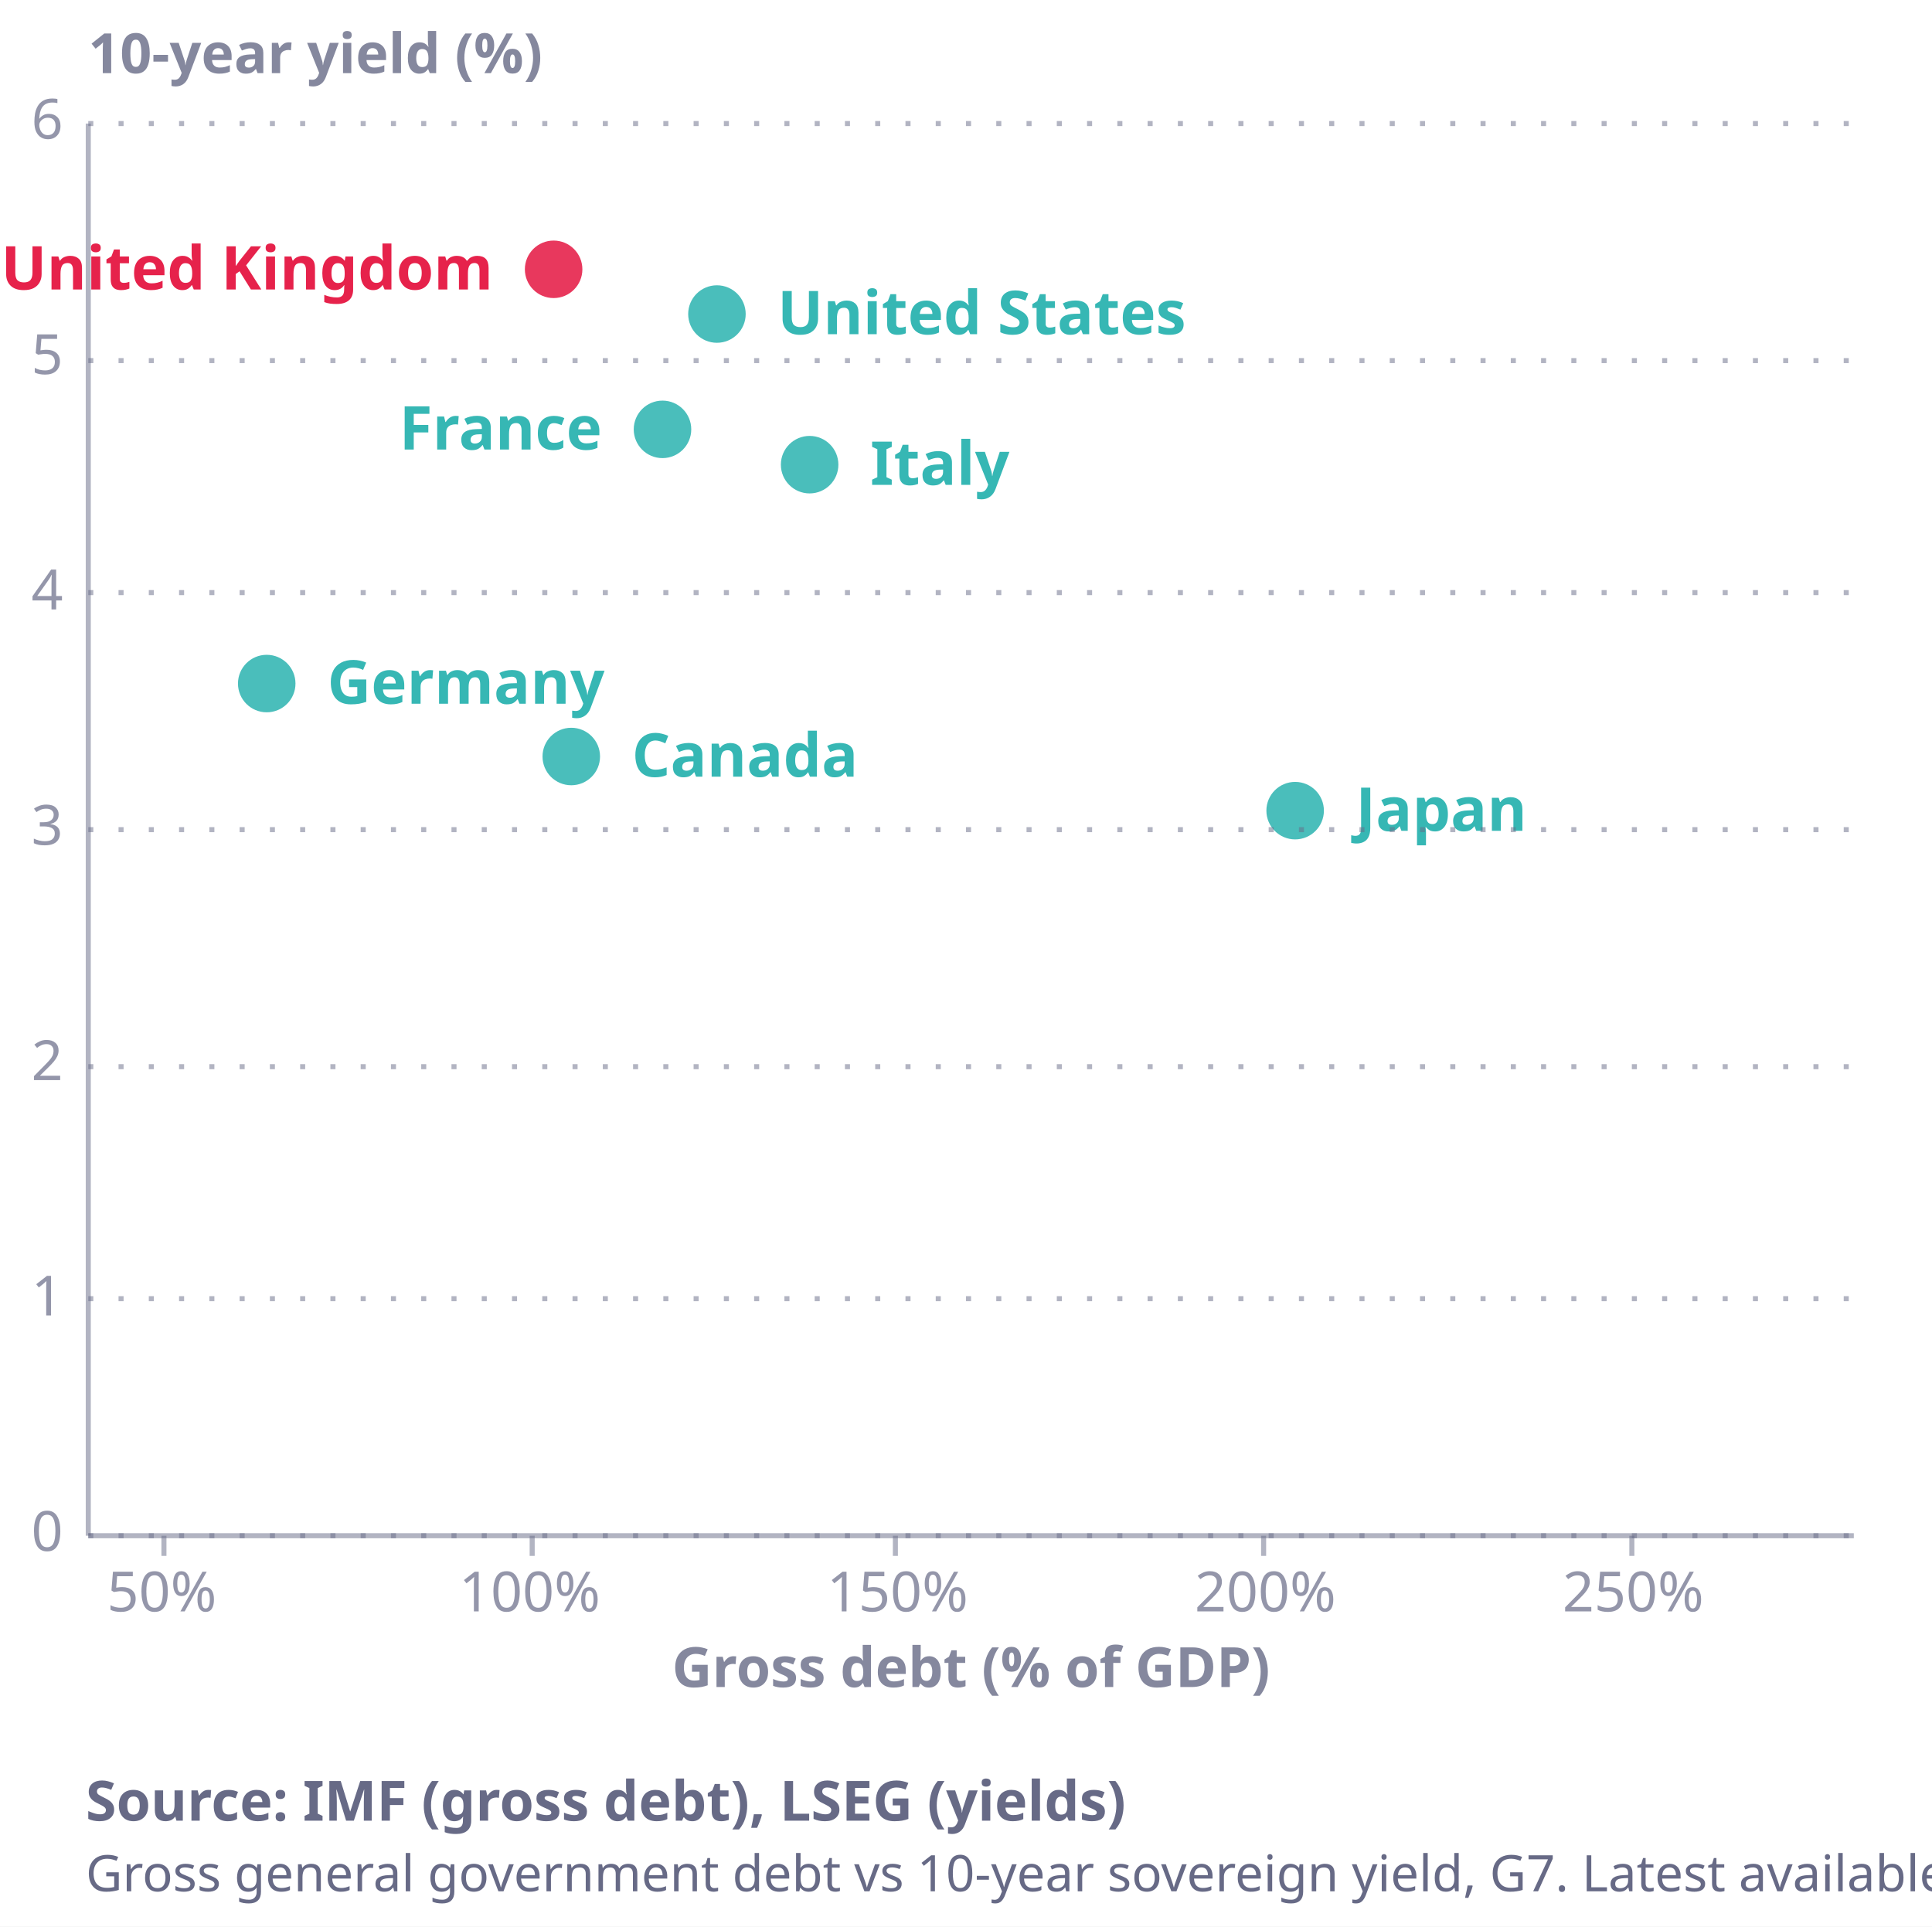
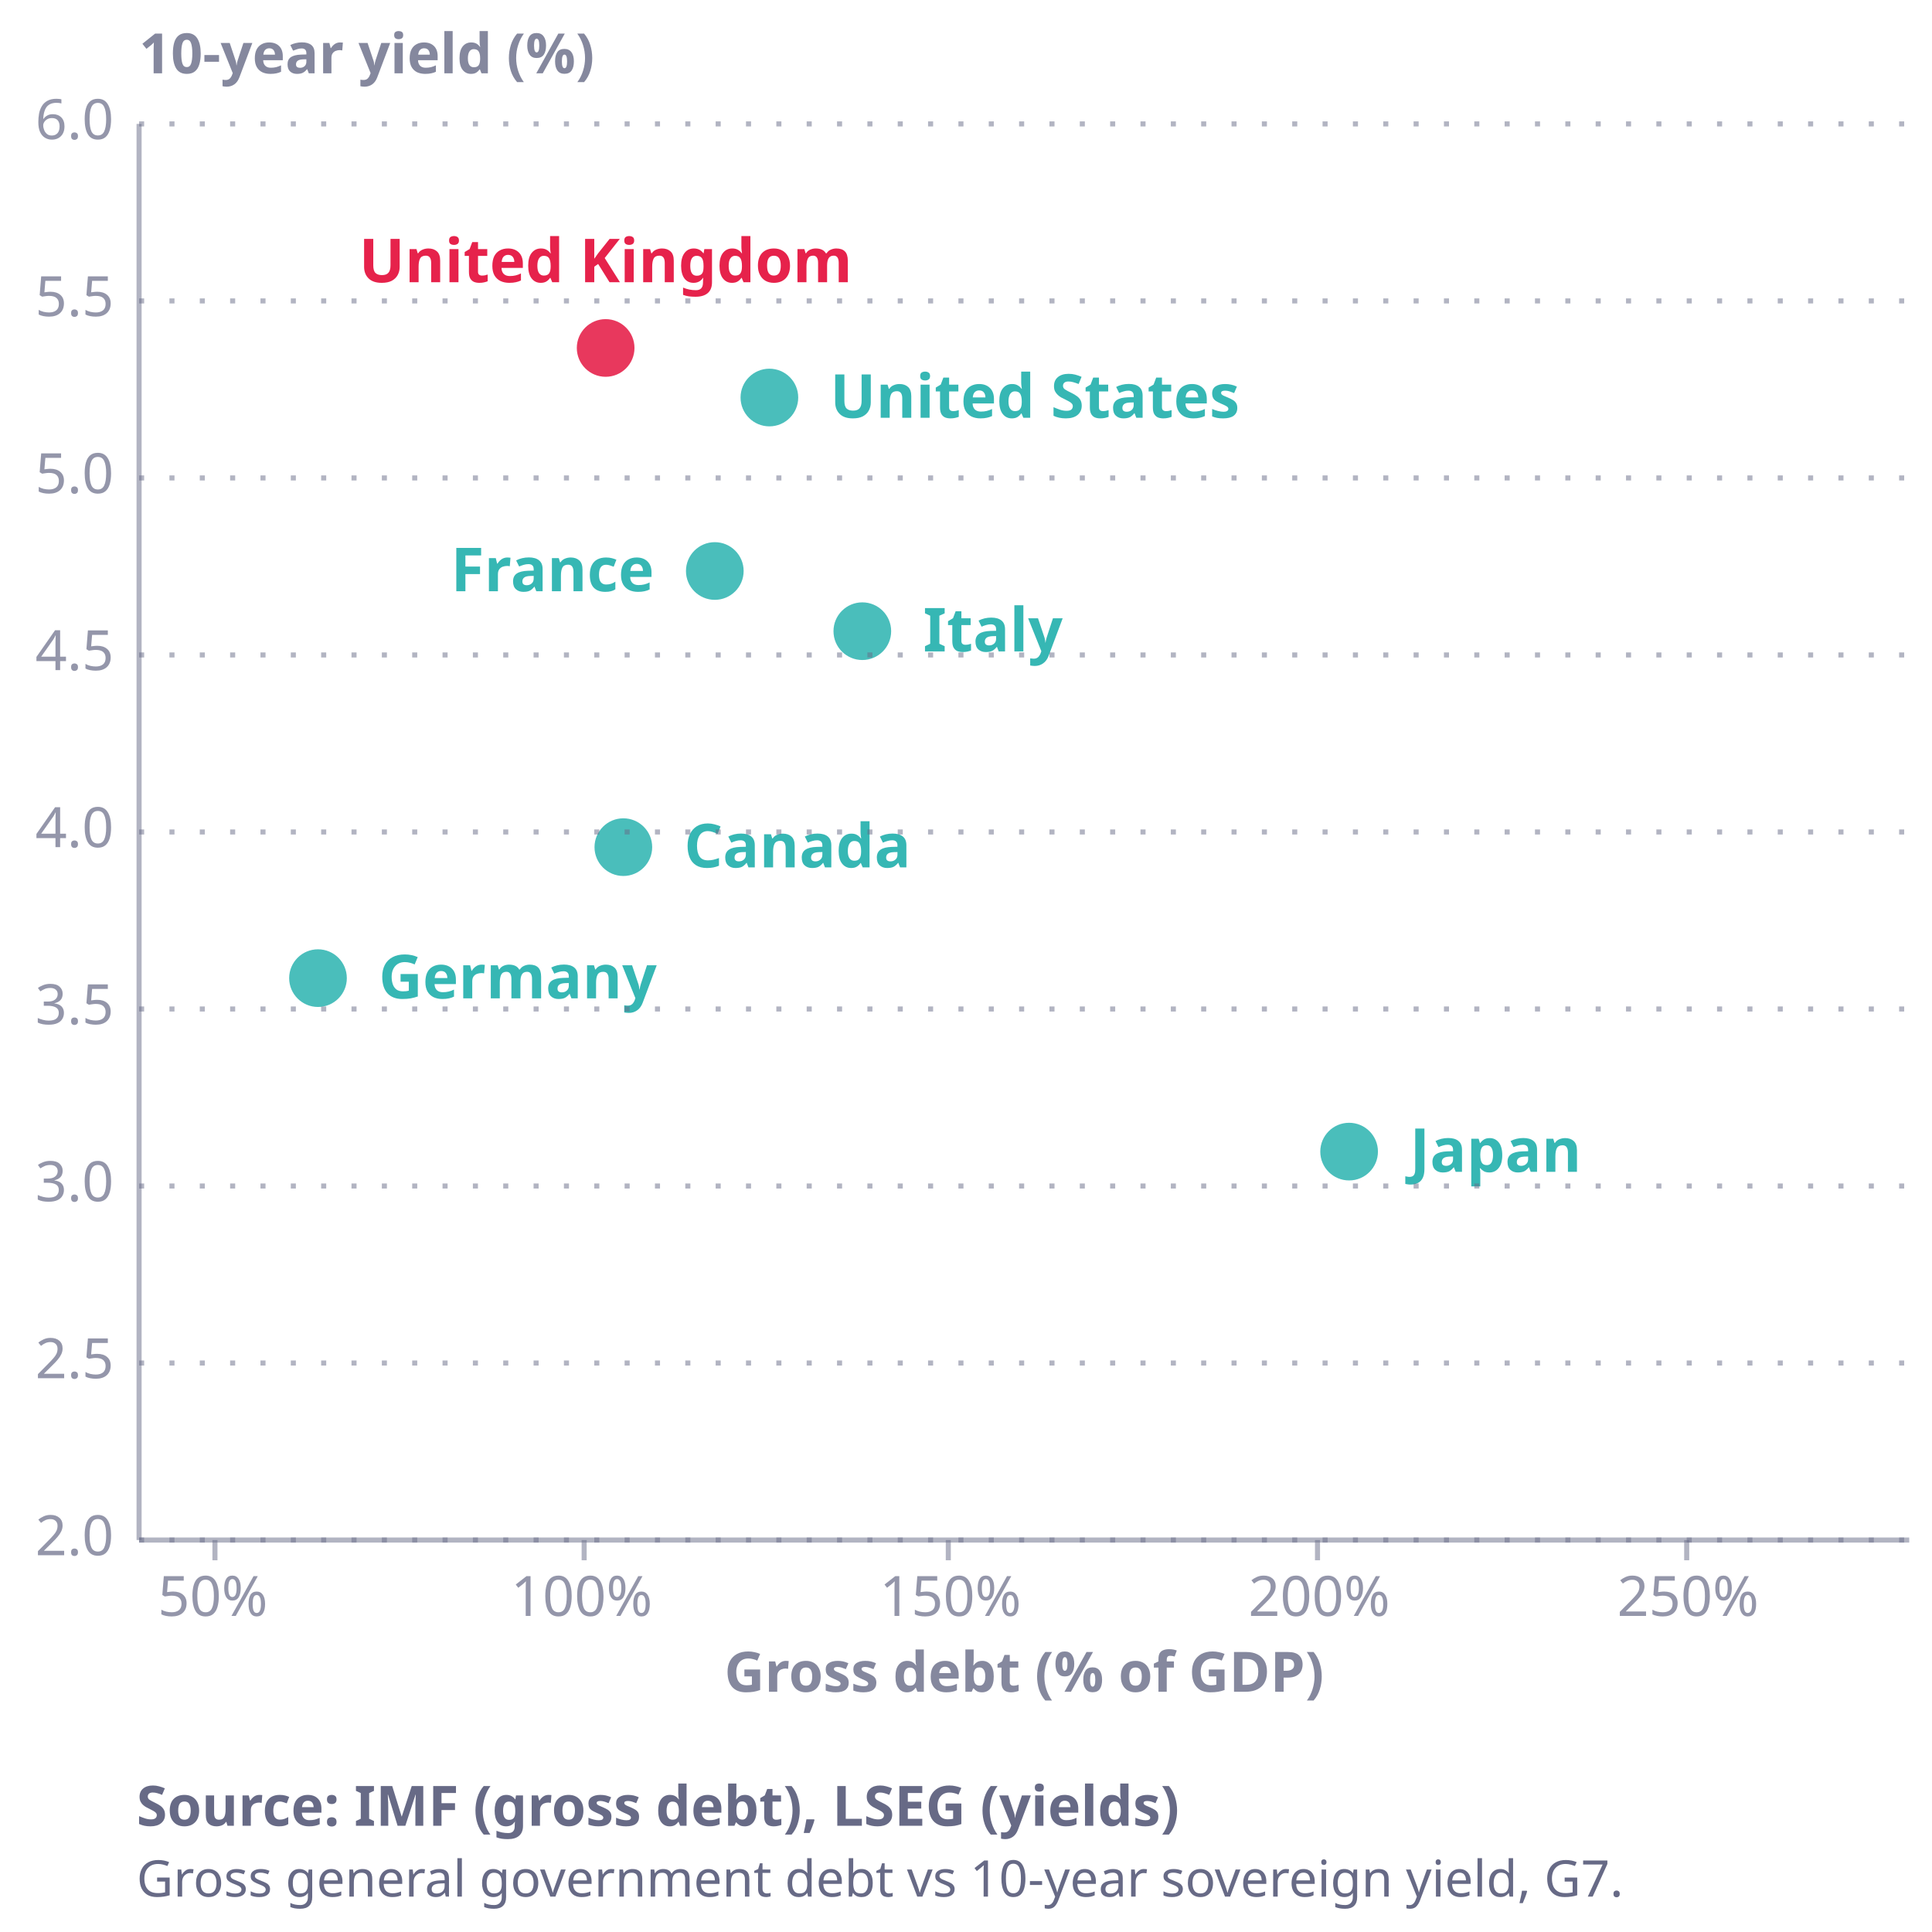
- <svg xmlns="http://www.w3.org/2000/svg" version="1.1" class="marks" width="383" height="382" viewBox="0 0 383 382">
-   <rect width="383" height="382" fill="white" />
-   <g fill="none" stroke-miterlimit="10" transform="translate(17,24)">
+ <svg xmlns="http://www.w3.org/2000/svg" version="1.1" class="marks" width="382" height="382" viewBox="0 0 382 382">
+   <rect width="382" height="382" fill="white" />
+   <g fill="none" stroke-miterlimit="10" transform="translate(27,24)">
    <g class="mark-group role-frame root" role="graphics-object" aria-roledescription="group mark container">
      <g transform="translate(0,0)">
        <path class="background" aria-hidden="true" d="M0.5,0.5h350v280h-350Z" />
        <g>
          <g class="mark-symbol role-mark layer_0_marks" role="graphics-object" aria-roledescription="symbol mark container">
-             <path aria-label="Gross debt (% of GDP): 103.6; 10-year yield (%): 5.37; country: United Kingdom; debt: 103.6; yield: 5.37" role="graphics-symbol" aria-roledescription="point" transform="translate(92.75,29.4)" d="M5.701,0A5.701,5.701,0,1,1,-5.701,0A5.701,5.701,0,1,1,5.701,0" fill="#e6224b" stroke-width="2" opacity="0.9" />
-             <path aria-label="Gross debt (% of GDP): 125.8; 10-year yield (%): 5.18; country: United States; debt: 125.8; yield: 5.18" role="graphics-symbol" aria-roledescription="point" transform="translate(125.125,38.26667)" d="M5.701,0A5.701,5.701,0,1,1,-5.701,0A5.701,5.701,0,1,1,5.701,0" fill="#36b7b4" stroke-width="2" opacity="0.9" />
-             <path aria-label="Gross debt (% of GDP): 118.4; 10-year yield (%): 4.69; country: France; debt: 118.4; yield: 4.69" role="graphics-symbol" aria-roledescription="point" transform="translate(114.3333,61.13333)" d="M5.701,0A5.701,5.701,0,1,1,-5.701,0A5.701,5.701,0,1,1,5.701,0" fill="#36b7b4" stroke-width="2" opacity="0.9" />
-             <path aria-label="Gross debt (% of GDP): 138.4; 10-year yield (%): 4.54; country: Italy; debt: 138.4; yield: 4.54" role="graphics-symbol" aria-roledescription="point" transform="translate(143.5,68.13333)" d="M5.701,0A5.701,5.701,0,1,1,-5.701,0A5.701,5.701,0,1,1,5.701,0" fill="#36b7b4" stroke-width="2" opacity="0.9" />
-             <path aria-label="Gross debt (% of GDP): 64.6; 10-year yield (%): 3.61; country: Germany; debt: 64.6; yield: 3.61" role="graphics-symbol" aria-roledescription="point" transform="translate(35.875,111.5333)" d="M5.701,0A5.701,5.701,0,1,1,-5.701,0A5.701,5.701,0,1,1,5.701,0" fill="#36b7b4" stroke-width="2" opacity="0.9" />
-             <path aria-label="Gross debt (% of GDP): 204.4; 10-year yield (%): 3.07; country: Japan; debt: 204.4; yield: 3.07" role="graphics-symbol" aria-roledescription="point" transform="translate(239.75,136.7333)" d="M5.701,0A5.701,5.701,0,1,1,-5.701,0A5.701,5.701,0,1,1,5.701,0" fill="#36b7b4" stroke-width="2" opacity="0.9" />
-             <path aria-label="Gross debt (% of GDP): 106; 10-year yield (%): 3.3; country: Canada; debt: 106; yield: 3.3" role="graphics-symbol" aria-roledescription="point" transform="translate(96.25,126)" d="M5.701,0A5.701,5.701,0,1,1,-5.701,0A5.701,5.701,0,1,1,5.701,0" fill="#36b7b4" stroke-width="2" opacity="0.9" />
+             <path aria-label="Gross debt (% of GDP): 103.6; 10-year yield (%): 5.36; country: United Kingdom; debt: 103.6; yield: 5.36" role="graphics-symbol" aria-roledescription="point" transform="translate(92.75,44.8)" d="M5.701,0A5.701,5.701,0,1,1,-5.701,0A5.701,5.701,0,1,1,5.701,0" fill="#e6224b" stroke-width="2" opacity="0.9" />
+             <path aria-label="Gross debt (% of GDP): 125.8; 10-year yield (%): 5.22; country: United States; debt: 125.8; yield: 5.22" role="graphics-symbol" aria-roledescription="point" transform="translate(125.125,54.6)" d="M5.701,0A5.701,5.701,0,1,1,-5.701,0A5.701,5.701,0,1,1,5.701,0" fill="#36b7b4" stroke-width="2" opacity="0.9" />
+             <path aria-label="Gross debt (% of GDP): 118.4; 10-year yield (%): 4.73; country: France; debt: 118.4; yield: 4.73" role="graphics-symbol" aria-roledescription="point" transform="translate(114.3333,88.9)" d="M5.701,0A5.701,5.701,0,1,1,-5.701,0A5.701,5.701,0,1,1,5.701,0" fill="#36b7b4" stroke-width="2" opacity="0.9" />
+             <path aria-label="Gross debt (% of GDP): 138.4; 10-year yield (%): 4.56; country: Italy; debt: 138.4; yield: 4.56" role="graphics-symbol" aria-roledescription="point" transform="translate(143.5,100.8)" d="M5.701,0A5.701,5.701,0,1,1,-5.701,0A5.701,5.701,0,1,1,5.701,0" fill="#36b7b4" stroke-width="2" opacity="0.9" />
+             <path aria-label="Gross debt (% of GDP): 64.6; 10-year yield (%): 3.58; country: Germany; debt: 64.6; yield: 3.58" role="graphics-symbol" aria-roledescription="point" transform="translate(35.875,169.4)" d="M5.701,0A5.701,5.701,0,1,1,-5.701,0A5.701,5.701,0,1,1,5.701,0" fill="#36b7b4" stroke-width="2" opacity="0.9" />
+             <path aria-label="Gross debt (% of GDP): 204.4; 10-year yield (%): 3.09; country: Japan; debt: 204.4; yield: 3.09" role="graphics-symbol" aria-roledescription="point" transform="translate(239.75,203.7)" d="M5.701,0A5.701,5.701,0,1,1,-5.701,0A5.701,5.701,0,1,1,5.701,0" fill="#36b7b4" stroke-width="2" opacity="0.9" />
+             <path aria-label="Gross debt (% of GDP): 106; 10-year yield (%): 3.95; country: Canada; debt: 106; yield: 3.95" role="graphics-symbol" aria-roledescription="point" transform="translate(96.25,143.5)" d="M5.701,0A5.701,5.701,0,1,1,-5.701,0A5.701,5.701,0,1,1,5.701,0" fill="#36b7b4" stroke-width="2" opacity="0.9" />
          </g>
          <g class="mark-text role-mark layer_1_layer_0_marks" role="graphics-object" aria-roledescription="text mark container">
-             <text aria-label="debt: 125.8; yield: 5.18; country: United States" role="graphics-symbol" aria-roledescription="text mark" text-anchor="start" transform="translate(137.125,42.26667)" font-family="Circular Std" font-size="12px" font-weight="bold" fill="#36b7b4">United States</text>
-             <text aria-label="debt: 138.4; yield: 4.54; country: Italy" role="graphics-symbol" aria-roledescription="text mark" text-anchor="start" transform="translate(155.5,72.13333)" font-family="Circular Std" font-size="12px" font-weight="bold" fill="#36b7b4">Italy</text>
-             <text aria-label="debt: 64.6; yield: 3.61; country: Germany" role="graphics-symbol" aria-roledescription="text mark" text-anchor="start" transform="translate(47.875,115.5333)" font-family="Circular Std" font-size="12px" font-weight="bold" fill="#36b7b4">Germany</text>
-             <text aria-label="debt: 204.4; yield: 3.07; country: Japan" role="graphics-symbol" aria-roledescription="text mark" text-anchor="start" transform="translate(251.75,140.7333)" font-family="Circular Std" font-size="12px" font-weight="bold" fill="#36b7b4">Japan</text>
-             <text aria-label="debt: 106; yield: 3.3; country: Canada" role="graphics-symbol" aria-roledescription="text mark" text-anchor="start" transform="translate(108.25,130)" font-family="Circular Std" font-size="12px" font-weight="bold" fill="#36b7b4">Canada</text>
+             <text aria-label="debt: 125.8; yield: 5.22; country: United States" role="graphics-symbol" aria-roledescription="text mark" text-anchor="start" transform="translate(137.125,58.6)" font-family="Circular Std" font-size="12px" font-weight="bold" fill="#36b7b4">United States</text>
+             <text aria-label="debt: 138.4; yield: 4.56; country: Italy" role="graphics-symbol" aria-roledescription="text mark" text-anchor="start" transform="translate(155.5,104.8)" font-family="Circular Std" font-size="12px" font-weight="bold" fill="#36b7b4">Italy</text>
+             <text aria-label="debt: 64.6; yield: 3.58; country: Germany" role="graphics-symbol" aria-roledescription="text mark" text-anchor="start" transform="translate(47.875,173.4)" font-family="Circular Std" font-size="12px" font-weight="bold" fill="#36b7b4">Germany</text>
+             <text aria-label="debt: 204.4; yield: 3.09; country: Japan" role="graphics-symbol" aria-roledescription="text mark" text-anchor="start" transform="translate(251.75,207.7)" font-family="Circular Std" font-size="12px" font-weight="bold" fill="#36b7b4">Japan</text>
+             <text aria-label="debt: 106; yield: 3.95; country: Canada" role="graphics-symbol" aria-roledescription="text mark" text-anchor="start" transform="translate(108.25,147.5)" font-family="Circular Std" font-size="12px" font-weight="bold" fill="#36b7b4">Canada</text>
          </g>
          <g class="mark-text role-mark layer_1_layer_1_marks" role="graphics-object" aria-roledescription="text mark container">
-             <text aria-label="debt: 103.6; yield: 5.37; country: United Kingdom" role="graphics-symbol" aria-roledescription="text mark" text-anchor="end" transform="translate(80.75,33.4)" font-family="Circular Std" font-size="12px" font-weight="bold" fill="#e6224b">United Kingdom</text>
-             <text aria-label="debt: 118.4; yield: 4.69; country: France" role="graphics-symbol" aria-roledescription="text mark" text-anchor="end" transform="translate(102.3333,65.13333)" font-family="Circular Std" font-size="12px" font-weight="bold" fill="#36b7b4">France</text>
+             <text aria-label="debt: 118.4; yield: 4.73; country: France" role="graphics-symbol" aria-roledescription="text mark" text-anchor="end" transform="translate(102.3333,92.9)" font-family="Circular Std" font-size="12px" font-weight="bold" fill="#36b7b4">France</text>
+           </g>
+           <g class="mark-text role-mark layer_1_layer_2_marks" role="graphics-object" aria-roledescription="text mark container">
+             <text aria-label="debt: 103.6; yield: 5.36; country: United Kingdom" role="graphics-symbol" aria-roledescription="text mark" text-anchor="middle" transform="translate(92.75,31.8)" font-family="Circular Std" font-size="12px" font-weight="bold" fill="#e6224b">United Kingdom</text>
          </g>
          <g class="mark-group role-title">
            <g transform="translate(0,316)">
              <path class="background" aria-hidden="true" d="M0,0h0v0h0Z" pointer-events="none" />
              <g>
                <g class="mark-text role-title-text" role="graphics-symbol" aria-roledescription="title" aria-label="Title text 'Source: IMF (gross debt), LSEG (yields)'" pointer-events="none">
                  <text text-anchor="start" transform="translate(0,21)" font-family="Circular Std" font-size="11px" font-weight="bold" fill="#676A86" opacity="1">Source: IMF (gross debt), LSEG (yields)</text>
                </g>
-                 <g class="mark-text role-title-subtitle" role="graphics-symbol" aria-roledescription="subtitle" aria-label="Subtitle text 'Gross general government debt vs 10-year sovereign yield, G7. Latest available.'" pointer-events="none">
-                   <text text-anchor="start" transform="translate(0,35)" font-family="Circular Std" font-size="10px" fill="#676A86" opacity="1">Gross general government debt vs 10-year sovereign yield, G7. Latest available.</text>
+                 <g class="mark-text role-title-subtitle" role="graphics-symbol" aria-roledescription="subtitle" aria-label="Subtitle text 'Gross general government debt vs 10-year sovereign yield, G7.'" pointer-events="none">
+                   <text text-anchor="start" transform="translate(0,35)" font-family="Circular Std" font-size="10px" fill="#676A86" opacity="1">Gross general government debt vs 10-year sovereign yield, G7.</text>
                </g>
              </g>
              <path class="foreground" aria-hidden="true" d="" pointer-events="none" display="none" />
            </g>
          </g>
          <g class="mark-group role-axis" aria-hidden="true">
            <g transform="translate(0.5,0.5)">
              <path class="background" aria-hidden="true" d="M0,0h0v0h0Z" pointer-events="none" />
              <g>
                <g class="mark-rule role-axis-grid" pointer-events="none">
                  <line transform="translate(0,280)" x2="350" y2="0" stroke="#676A86" stroke-opacity="0.5" stroke-width="1" stroke-dasharray="1,5" opacity="1" />
-                   <line transform="translate(0,233)" x2="350" y2="0" stroke="#676A86" stroke-opacity="0.5" stroke-width="1" stroke-dasharray="1,5" opacity="1" />
-                   <line transform="translate(0,187)" x2="350" y2="0" stroke="#676A86" stroke-opacity="0.5" stroke-width="1" stroke-dasharray="1,5" opacity="1" />
+                   <line transform="translate(0,245)" x2="350" y2="0" stroke="#676A86" stroke-opacity="0.5" stroke-width="1" stroke-dasharray="1,5" opacity="1" />
+                   <line transform="translate(0,210)" x2="350" y2="0" stroke="#676A86" stroke-opacity="0.5" stroke-width="1" stroke-dasharray="1,5" opacity="1" />
+                   <line transform="translate(0,175)" x2="350" y2="0" stroke="#676A86" stroke-opacity="0.5" stroke-width="1" stroke-dasharray="1,5" opacity="1" />
                  <line transform="translate(0,140)" x2="350" y2="0" stroke="#676A86" stroke-opacity="0.5" stroke-width="1" stroke-dasharray="1,5" opacity="1" />
-                   <line transform="translate(0,93)" x2="350" y2="0" stroke="#676A86" stroke-opacity="0.5" stroke-width="1" stroke-dasharray="1,5" opacity="1" />
-                   <line transform="translate(0,47)" x2="350" y2="0" stroke="#676A86" stroke-opacity="0.5" stroke-width="1" stroke-dasharray="1,5" opacity="1" />
+                   <line transform="translate(0,105)" x2="350" y2="0" stroke="#676A86" stroke-opacity="0.5" stroke-width="1" stroke-dasharray="1,5" opacity="1" />
+                   <line transform="translate(0,70)" x2="350" y2="0" stroke="#676A86" stroke-opacity="0.5" stroke-width="1" stroke-dasharray="1,5" opacity="1" />
+                   <line transform="translate(0,35)" x2="350" y2="0" stroke="#676A86" stroke-opacity="0.5" stroke-width="1" stroke-dasharray="1,5" opacity="1" />
                  <line transform="translate(0,0)" x2="350" y2="0" stroke="#676A86" stroke-opacity="0.5" stroke-width="1" stroke-dasharray="1,5" opacity="1" />
                </g>
              </g>
              <path class="foreground" aria-hidden="true" d="" pointer-events="none" display="none" />
            </g>
          </g>
          <g class="mark-group role-axis" role="graphics-symbol" aria-roledescription="axis" aria-label="X-axis titled 'Gross debt (% of GDP)' for a linear scale with values from 40 to 280">
            <g transform="translate(0.5,280.5)">
              <path class="background" aria-hidden="true" d="M0,0h0v0h0Z" pointer-events="none" />
              <g>
                <g class="mark-rule role-axis-tick" pointer-events="none">
                  <line transform="translate(15,0)" x2="0" y2="4" stroke="#676A86" stroke-opacity="0.5" stroke-width="1" opacity="1" />
                  <line transform="translate(88,0)" x2="0" y2="4" stroke="#676A86" stroke-opacity="0.5" stroke-width="1" opacity="1" />
                  <line transform="translate(160,0)" x2="0" y2="4" stroke="#676A86" stroke-opacity="0.5" stroke-width="1" opacity="1" />
                  <line transform="translate(233,0)" x2="0" y2="4" stroke="#676A86" stroke-opacity="0.5" stroke-width="1" opacity="1" />
                  <line transform="translate(306,0)" x2="0" y2="4" stroke="#676A86" stroke-opacity="0.5" stroke-width="1" opacity="1" />
                </g>
                <g class="mark-text role-axis-label" pointer-events="none">
                  <text text-anchor="middle" transform="translate(14.58333,15)" font-family="Circular Std" font-size="11px" fill="#676A86" fill-opacity="0.7" opacity="1">50%</text>
                  <text text-anchor="middle" transform="translate(87.5,15)" font-family="Circular Std" font-size="11px" fill="#676A86" fill-opacity="0.7" opacity="1">100%</text>
                  <text text-anchor="middle" transform="translate(160.4167,15)" font-family="Circular Std" font-size="11px" fill="#676A86" fill-opacity="0.7" opacity="1">150%</text>
                  <text text-anchor="middle" transform="translate(233.3333,15)" font-family="Circular Std" font-size="11px" fill="#676A86" fill-opacity="0.7" opacity="1">200%</text>
                  <text text-anchor="middle" transform="translate(306.25,15)" font-family="Circular Std" font-size="11px" fill="#676A86" fill-opacity="0.7" opacity="1">250%</text>
                </g>
                <g class="mark-rule role-axis-domain" pointer-events="none">
                  <line transform="translate(0,0)" x2="350" y2="0" stroke="#676A86" stroke-opacity="0.5" stroke-width="1" opacity="1" />
                </g>
                <g class="mark-text role-axis-title" pointer-events="none">
                  <text text-anchor="middle" transform="translate(175,30)" font-family="Circular Std" font-size="11px" font-weight="bold" fill="#676A86" fill-opacity="0.8" opacity="1">Gross debt (% of GDP)</text>
                </g>
              </g>
              <path class="foreground" aria-hidden="true" d="" pointer-events="none" display="none" />
            </g>
          </g>
-           <g class="mark-group role-axis" role="graphics-symbol" aria-roledescription="axis" aria-label="Y-axis titled '10-year yield (%)' for a linear scale with values from 0 to 6">
+           <g class="mark-group role-axis" role="graphics-symbol" aria-roledescription="axis" aria-label="Y-axis titled '10-year yield (%)' for a linear scale with values from 2 to 6">
            <g transform="translate(0.5,0.5)">
              <path class="background" aria-hidden="true" d="M0,0h0v0h0Z" pointer-events="none" />
              <g>
                <g class="mark-text role-axis-label" pointer-events="none">
-                   <text text-anchor="end" transform="translate(-5,283)" font-family="Circular Std" font-size="11px" fill="#676A86" fill-opacity="0.7" opacity="1">0</text>
-                   <text text-anchor="end" transform="translate(-5,236.3333)" font-family="Circular Std" font-size="11px" fill="#676A86" fill-opacity="0.7" opacity="1">1</text>
-                   <text text-anchor="end" transform="translate(-5,189.6667)" font-family="Circular Std" font-size="11px" fill="#676A86" fill-opacity="0.7" opacity="1">2</text>
-                   <text text-anchor="end" transform="translate(-5,143)" font-family="Circular Std" font-size="11px" fill="#676A86" fill-opacity="0.7" opacity="1">3</text>
-                   <text text-anchor="end" transform="translate(-5,96.33333)" font-family="Circular Std" font-size="11px" fill="#676A86" fill-opacity="0.7" opacity="1">4</text>
-                   <text text-anchor="end" transform="translate(-5,49.66667)" font-family="Circular Std" font-size="11px" fill="#676A86" fill-opacity="0.7" opacity="1">5</text>
-                   <text text-anchor="end" transform="translate(-5,3)" font-family="Circular Std" font-size="11px" fill="#676A86" fill-opacity="0.7" opacity="1">6</text>
+                   <text text-anchor="end" transform="translate(-5,283)" font-family="Circular Std" font-size="11px" fill="#676A86" fill-opacity="0.7" opacity="1">2.0</text>
+                   <text text-anchor="end" transform="translate(-5,248)" font-family="Circular Std" font-size="11px" fill="#676A86" fill-opacity="0.7" opacity="1">2.5</text>
+                   <text text-anchor="end" transform="translate(-5,213)" font-family="Circular Std" font-size="11px" fill="#676A86" fill-opacity="0.7" opacity="1">3.0</text>
+                   <text text-anchor="end" transform="translate(-5,178)" font-family="Circular Std" font-size="11px" fill="#676A86" fill-opacity="0.7" opacity="1">3.5</text>
+                   <text text-anchor="end" transform="translate(-5,143)" font-family="Circular Std" font-size="11px" fill="#676A86" fill-opacity="0.7" opacity="1">4.0</text>
+                   <text text-anchor="end" transform="translate(-5,108)" font-family="Circular Std" font-size="11px" fill="#676A86" fill-opacity="0.7" opacity="1">4.5</text>
+                   <text text-anchor="end" transform="translate(-5,73)" font-family="Circular Std" font-size="11px" fill="#676A86" fill-opacity="0.7" opacity="1">5.0</text>
+                   <text text-anchor="end" transform="translate(-5,38)" font-family="Circular Std" font-size="11px" fill="#676A86" fill-opacity="0.7" opacity="1">5.5</text>
+                   <text text-anchor="end" transform="translate(-5,3)" font-family="Circular Std" font-size="11px" fill="#676A86" fill-opacity="0.7" opacity="1">6.0</text>
                </g>
                <g class="mark-rule role-axis-domain" pointer-events="none">
                  <line transform="translate(0,280)" x2="0" y2="-280" stroke="#676A86" stroke-opacity="0.5" stroke-width="1" opacity="1" />
                </g>
                <g class="mark-text role-axis-title" pointer-events="none">
                  <text text-anchor="start" transform="translate(0,-10)" font-family="Circular Std" font-size="11px" font-weight="bold" fill="#676A86" fill-opacity="0.8" opacity="1">10-year yield (%)</text>
                </g>
              </g>
              <path class="foreground" aria-hidden="true" d="" pointer-events="none" display="none" />
            </g>
          </g>
        </g>
        <path class="foreground" aria-hidden="true" d="" display="none" />
      </g>
    </g>
  </g>
</svg>
